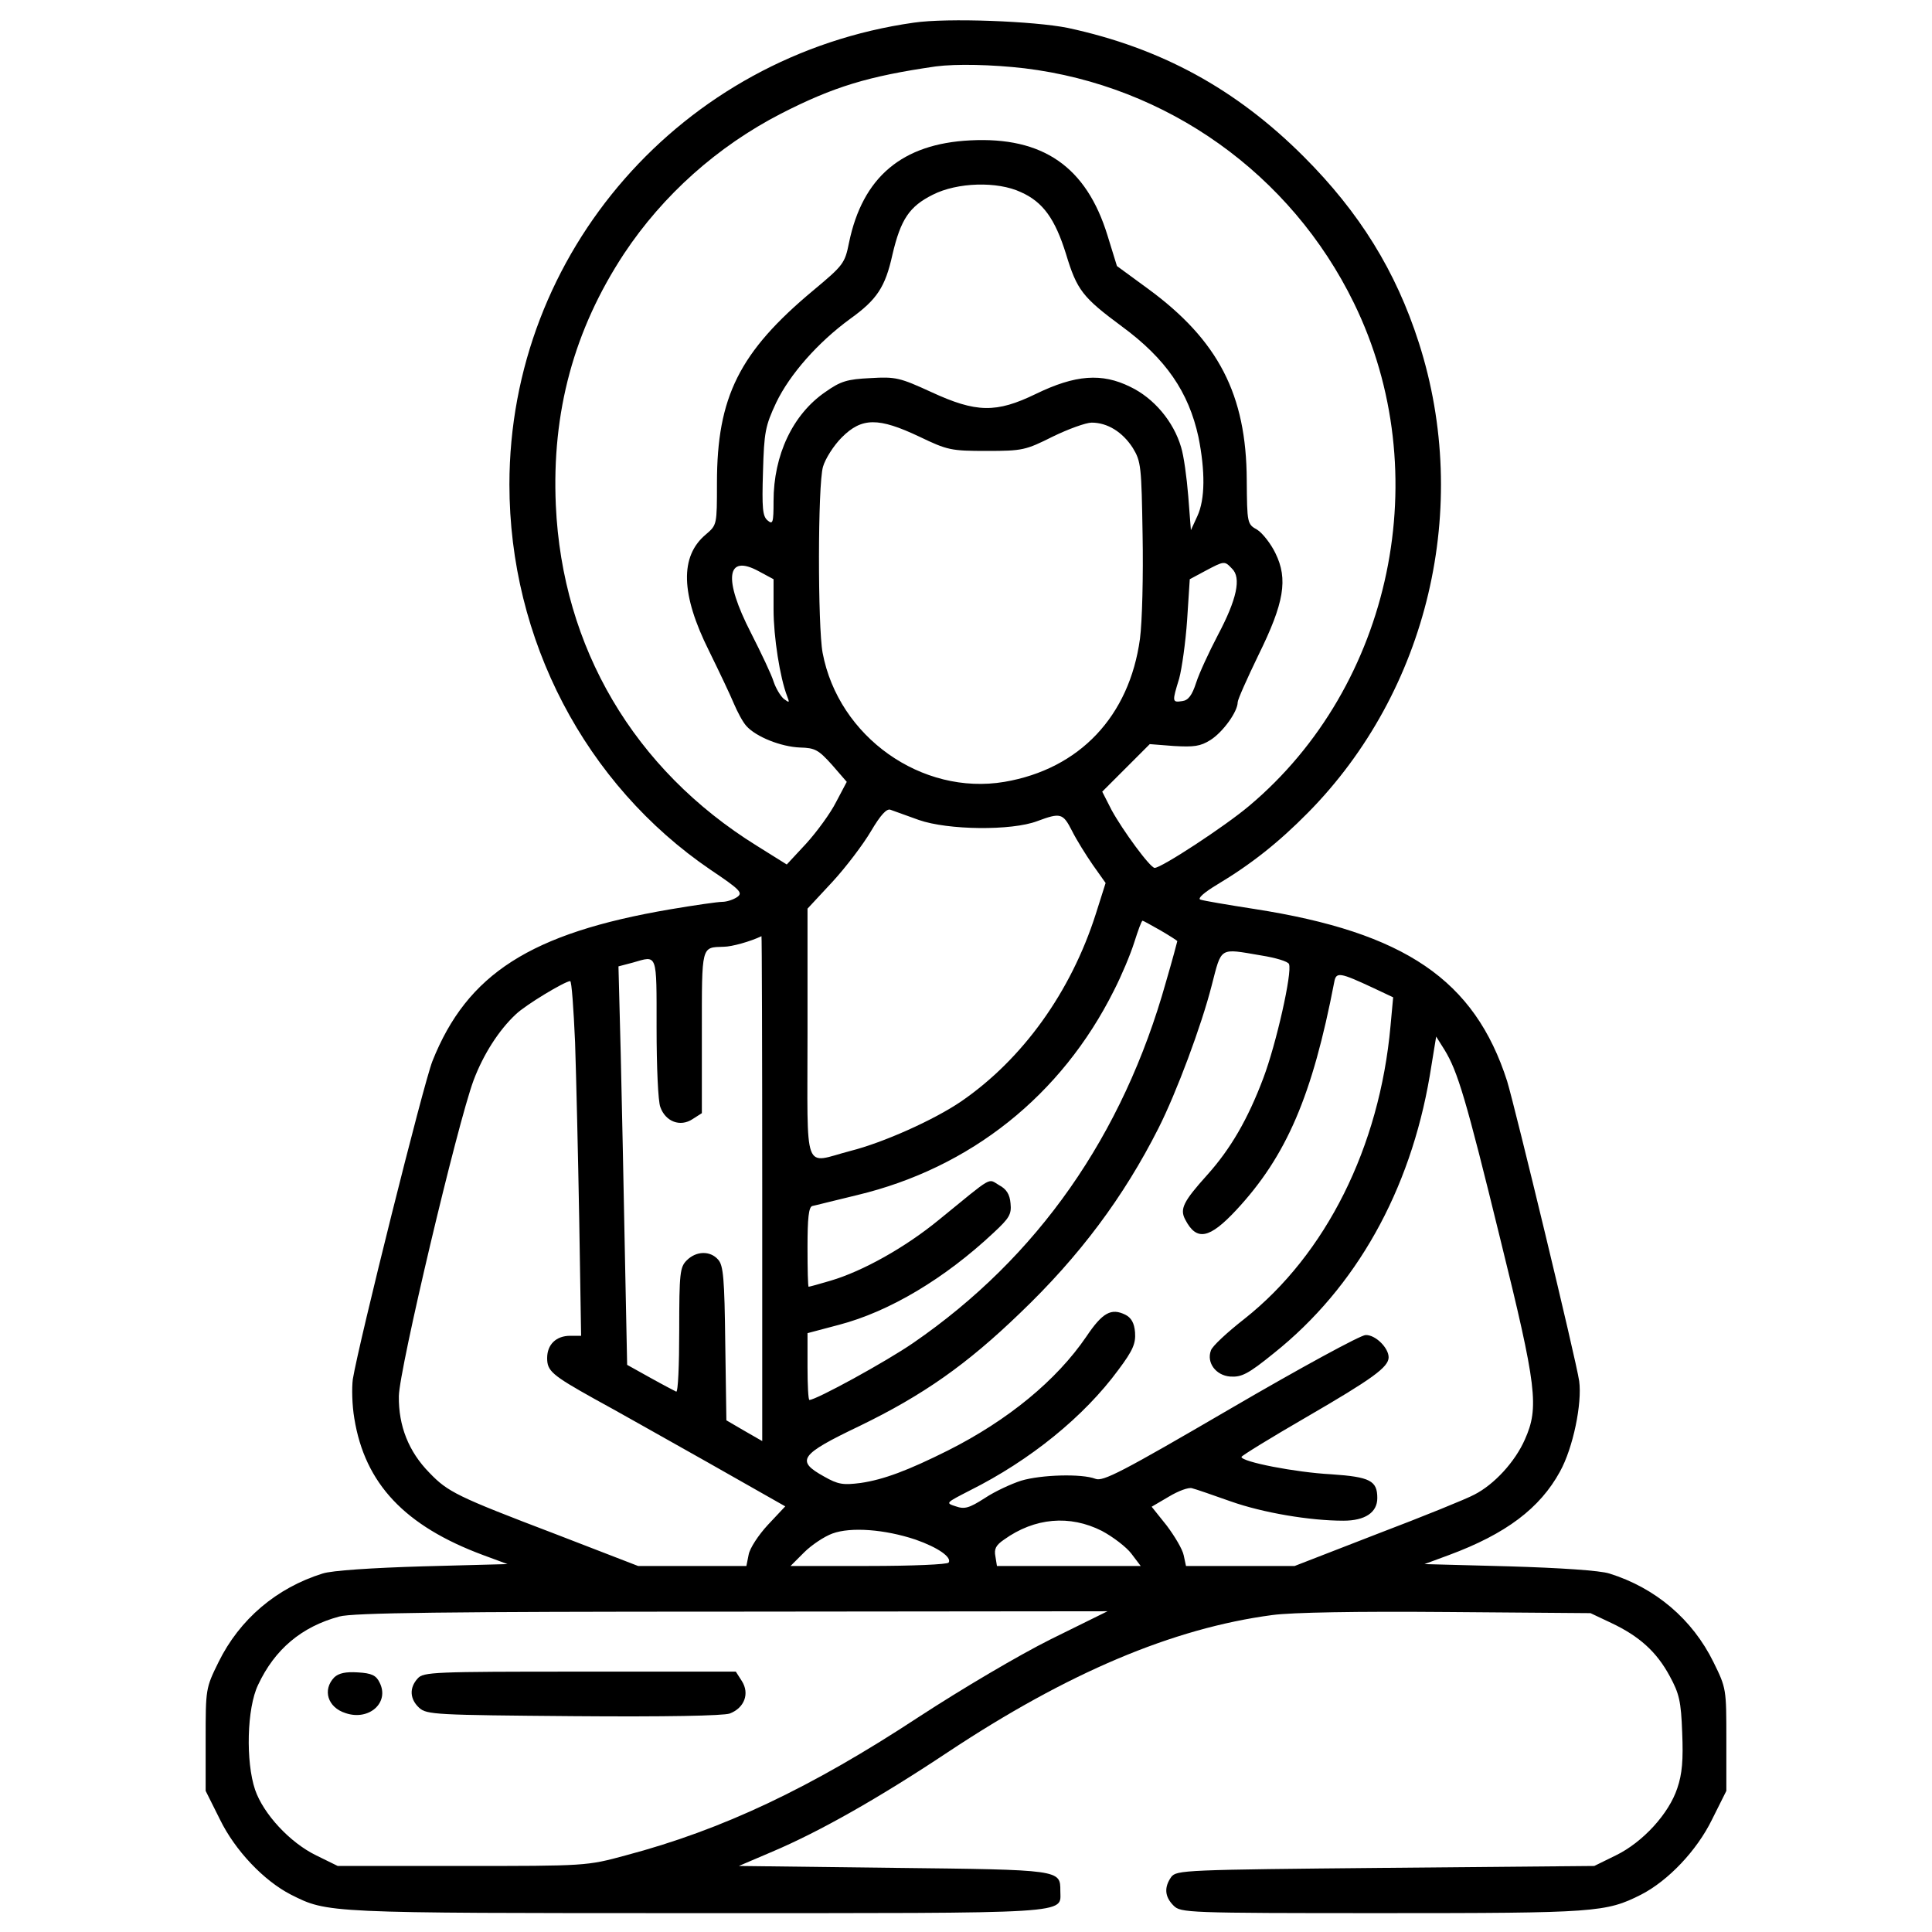
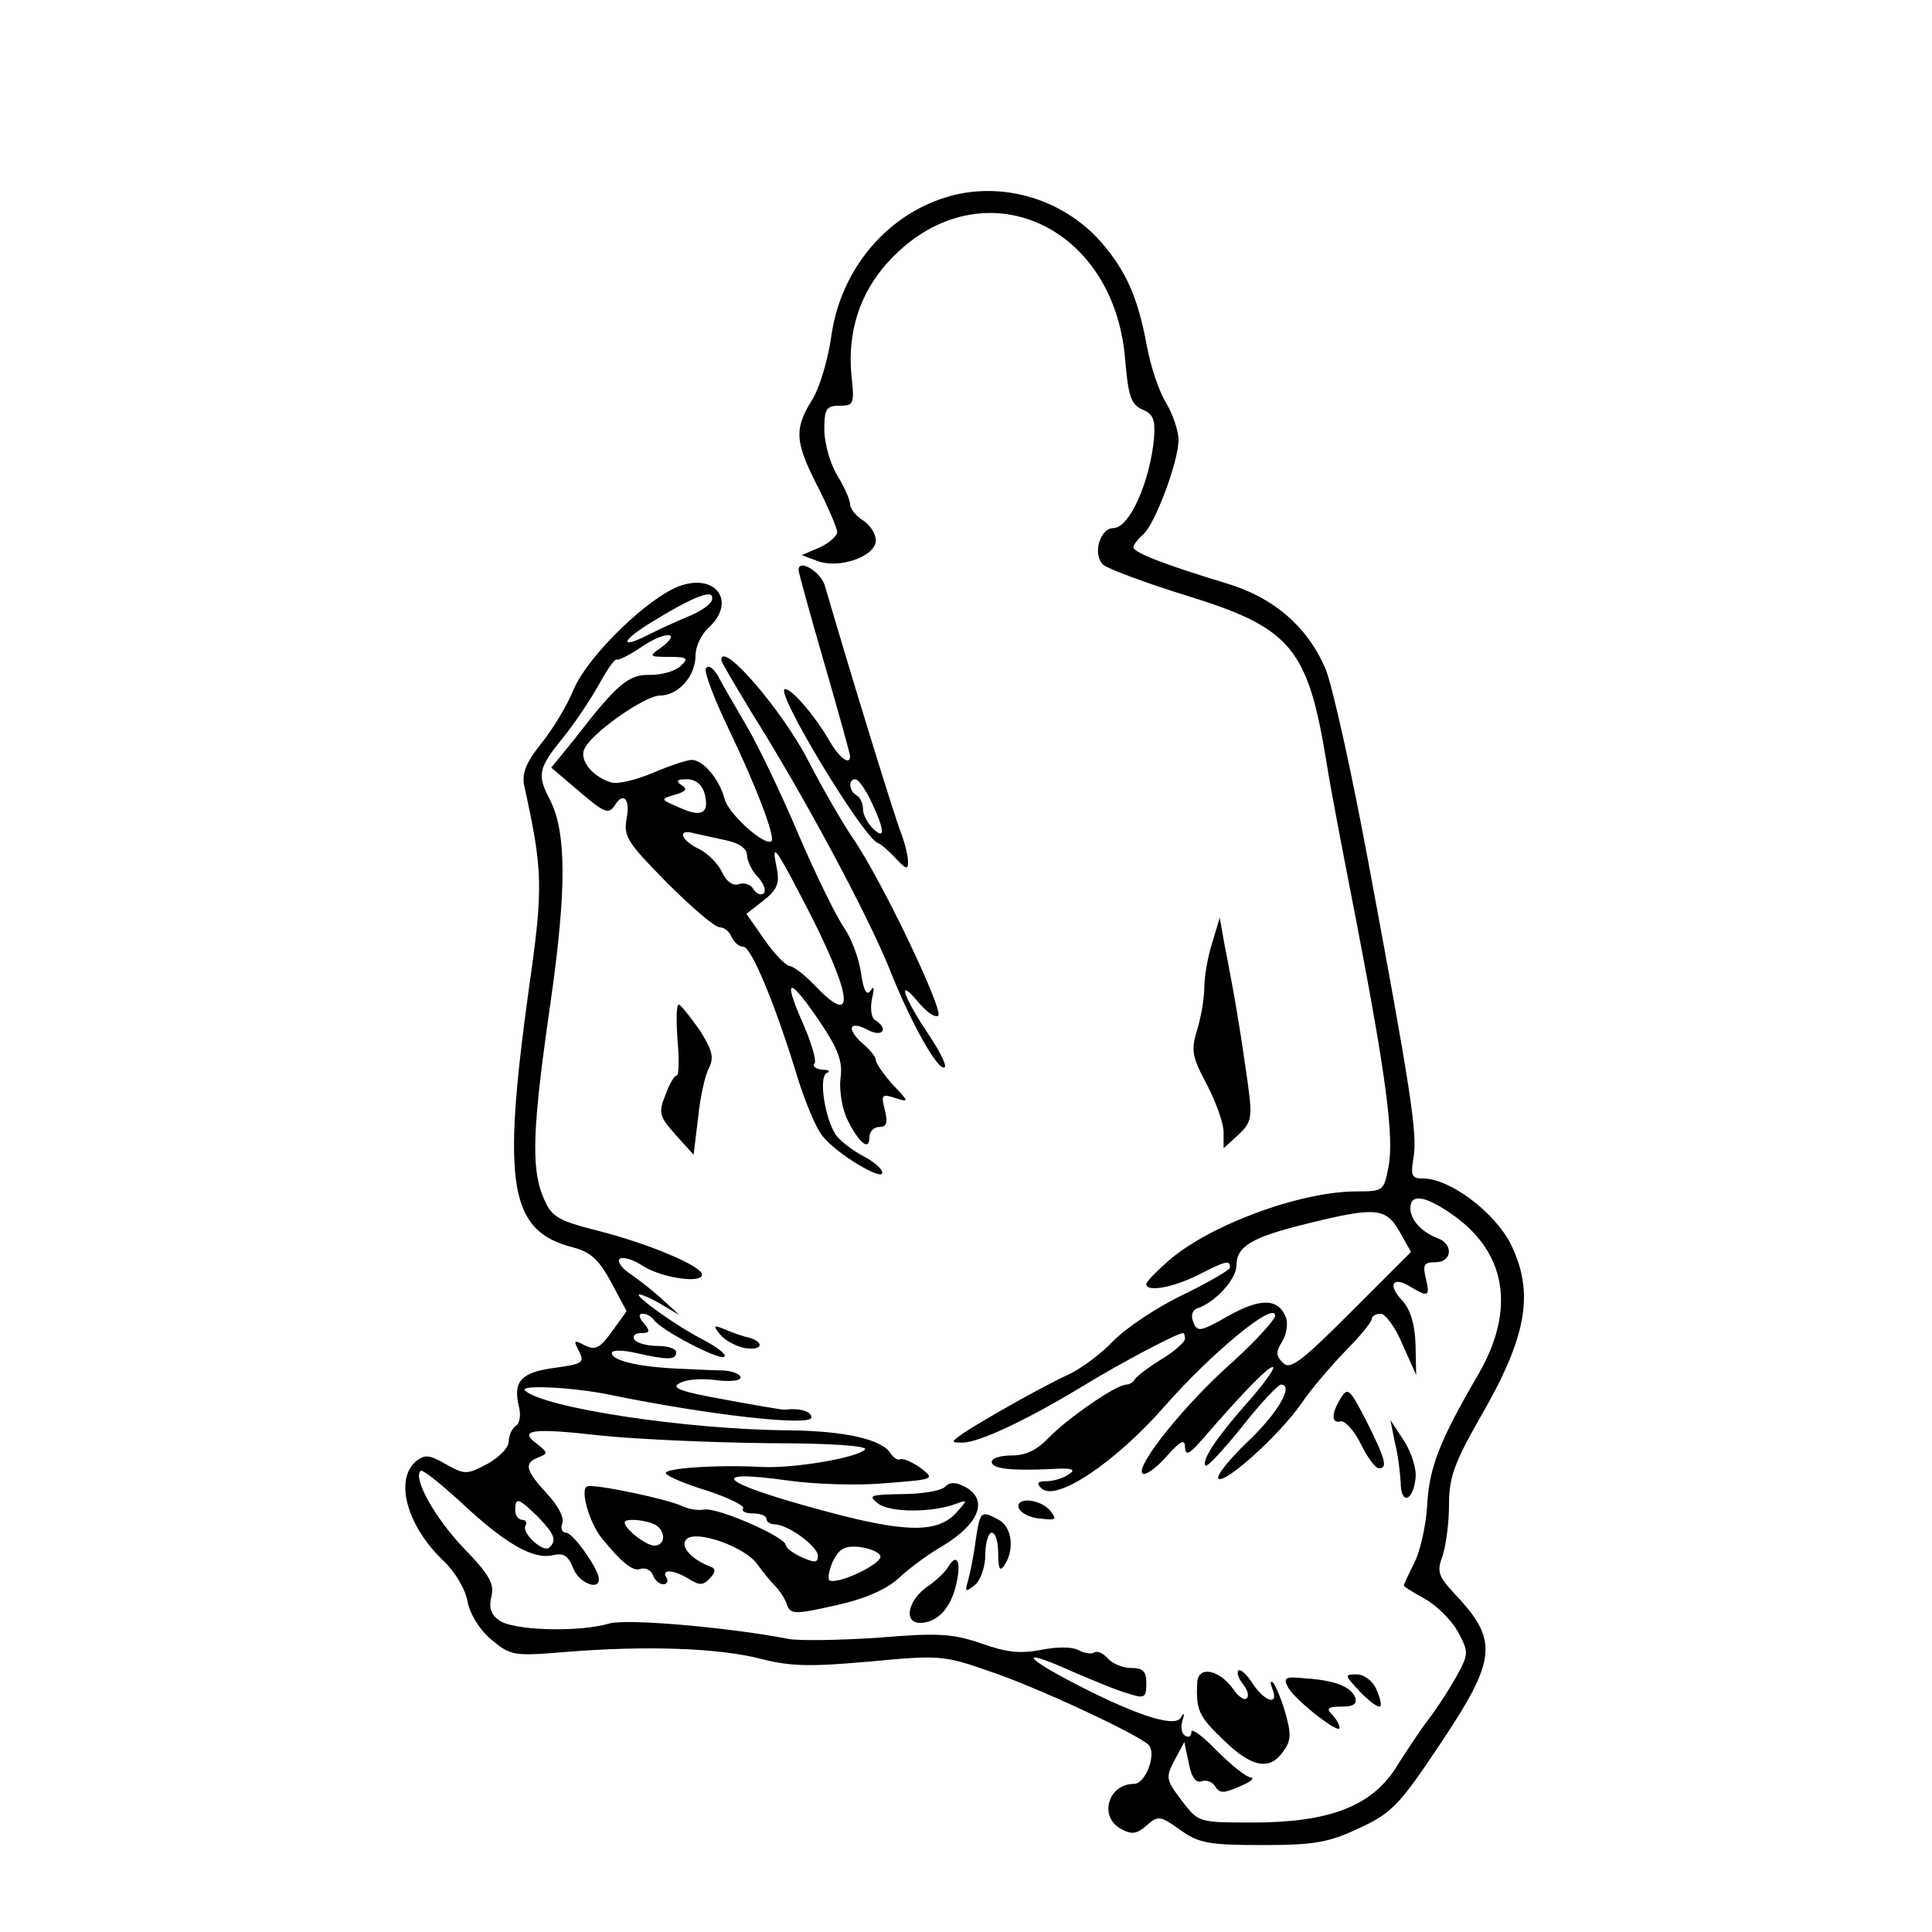
- <svg xmlns="http://www.w3.org/2000/svg" version="1.0" width="512pt" height="512pt" viewBox="0 0 512 512" preserveAspectRatio="xMidYMid meet">
-   <g transform="translate(0,512) scale(0.1,-0.1)" fill="#000000" stroke="none">
-     <path d="M2422 5060 c-615 -87 -1072 -609 -1072 -1224 0 -411 201 -795 533 -1021 79 -53 86 -61 71 -72 -10 -7 -28 -13 -40 -13 -12 0 -74 -9 -139 -20 -369 -63 -537 -171 -629 -402 -24 -61 -195 -746 -211 -843 -3 -23 -2 -69 4 -104 28 -173 134 -285 341 -362 l65 -24 -225 -6 c-134 -4 -241 -11 -265 -19 -122 -38 -220 -121 -276 -235 -34 -69 -34 -71 -34 -205 l0 -136 38 -76 c40 -82 116 -162 188 -199 98 -49 89 -49 1074 -49 1013 0 965 -3 965 59 0 56 2 56 -442 61 l-410 5 89 38 c125 53 282 142 464 263 318 211 597 329 861 364 52 7 224 10 463 8 l380 -3 55 -26 c74 -35 120 -76 155 -141 25 -46 30 -66 33 -150 3 -72 0 -109 -13 -147 -22 -67 -91 -143 -163 -178 l-57 -28 -553 -5 c-533 -5 -554 -6 -568 -24 -19 -27 -18 -52 6 -76 19 -19 33 -20 553 -20 566 0 593 2 686 49 72 37 148 117 188 199 l38 76 0 136 c0 134 0 136 -34 205 -56 114 -154 197 -276 235 -24 8 -131 15 -265 19 l-225 6 65 24 c151 56 241 124 294 221 35 63 59 181 51 240 -8 56 -170 726 -191 795 -86 268 -271 394 -669 456 -71 11 -136 22 -144 25 -8 3 10 19 45 40 90 54 162 111 240 190 319 323 434 810 294 1246 -61 190 -157 345 -305 493 -180 180 -379 288 -625 341 -89 18 -319 27 -408 14z m293 -121 c378 -46 706 -280 873 -622 220 -450 102 -1014 -278 -1333 -64 -54 -232 -164 -250 -164 -12 0 -85 100 -114 153 l-25 49 63 63 63 63 64 -5 c53 -3 70 -1 97 16 33 21 72 75 72 100 0 7 25 63 55 125 68 138 79 201 45 270 -12 25 -34 53 -48 62 -27 15 -27 17 -28 132 -1 226 -75 370 -262 507 l-82 60 -25 81 c-56 182 -171 262 -364 252 -180 -9 -285 -97 -321 -271 -11 -55 -15 -60 -94 -126 -197 -164 -256 -283 -256 -511 0 -111 0 -111 -29 -136 -70 -58 -67 -159 8 -309 27 -55 57 -118 66 -140 9 -21 23 -48 33 -59 26 -29 92 -55 142 -57 40 -1 49 -6 85 -46 l39 -45 -28 -53 c-15 -30 -51 -79 -79 -110 l-52 -56 -80 50 c-325 202 -515 525 -532 902 -11 247 48 465 181 667 103 155 247 284 416 371 139 71 230 99 410 125 54 7 149 5 235 -5z m-10 -328 c59 -26 91 -71 120 -164 29 -96 44 -115 148 -192 117 -86 177 -174 203 -293 18 -90 18 -165 -3 -210 l-17 -37 -7 90 c-4 50 -12 108 -19 130 -20 68 -72 130 -135 160 -75 37 -145 32 -250 -19 -105 -51 -158 -50 -277 5 -83 38 -94 41 -161 37 -62 -3 -79 -8 -120 -37 -86 -59 -137 -167 -137 -289 0 -58 -2 -63 -16 -51 -13 11 -15 32 -12 129 3 105 6 121 35 183 36 75 111 160 196 222 71 51 93 84 112 170 22 94 45 128 107 159 65 33 171 36 233 7z m-269 -648 c75 -36 84 -38 179 -38 95 0 103 2 175 38 41 20 88 37 103 37 42 0 82 -25 109 -67 22 -36 23 -49 26 -231 2 -106 -1 -230 -7 -275 -28 -205 -160 -345 -359 -379 -219 -37 -440 119 -482 342 -13 70 -13 445 1 493 6 21 28 56 50 78 53 53 97 53 205 2z m-386 -458 c0 -73 17 -181 36 -230 7 -18 6 -18 -9 -7 -9 8 -21 28 -27 46 -5 17 -33 76 -60 129 -74 144 -65 210 21 163 l39 -21 0 -80z m1215 108 c25 -24 13 -81 -38 -177 -23 -44 -49 -100 -57 -125 -11 -34 -21 -47 -37 -49 -27 -4 -27 -2 -8 60 7 26 17 96 21 155 l7 108 41 22 c51 27 51 27 71 6z m-830 -666 c77 -27 246 -29 314 -3 62 23 68 21 92 -26 12 -24 37 -64 55 -90 l34 -48 -26 -82 c-66 -207 -194 -385 -357 -497 -72 -49 -206 -109 -293 -131 -127 -33 -114 -70 -114 311 l0 331 66 71 c36 39 82 100 102 134 26 44 42 61 52 57 8 -3 42 -15 75 -27z m641 -293 c24 -14 44 -27 44 -28 0 -1 -13 -50 -30 -108 -114 -407 -340 -730 -670 -957 -71 -49 -257 -151 -275 -151 -3 0 -5 40 -5 88 l0 89 83 22 c134 35 281 123 410 244 42 39 48 49 45 78 -2 24 -11 38 -30 48 -31 18 -13 28 -159 -91 -90 -74 -203 -137 -288 -162 -30 -9 -56 -16 -58 -16 -2 0 -3 47 -3 105 0 76 3 107 13 109 6 1 60 15 119 29 300 72 541 264 680 542 20 39 44 96 54 128 10 31 19 57 22 57 2 0 23 -12 48 -26z m-1056 -684 l0 -669 -47 27 -48 28 -3 204 c-2 172 -5 207 -19 222 -21 24 -58 23 -83 -2 -18 -18 -20 -33 -20 -186 0 -91 -3 -164 -8 -162 -4 2 -35 18 -69 37 l-61 34 -6 296 c-3 163 -8 400 -11 528 l-6 232 38 10 c66 19 63 28 63 -173 0 -102 4 -196 10 -210 14 -39 53 -53 85 -32 l25 16 0 214 c0 233 -2 225 58 227 21 0 71 14 100 28 1 0 2 -300 2 -669z m1322 618 c38 -6 72 -16 74 -23 9 -22 -34 -212 -68 -302 -41 -109 -87 -188 -149 -257 -63 -70 -73 -90 -58 -118 30 -58 64 -51 135 25 134 144 202 304 260 605 5 27 15 25 103 -16 l53 -25 -7 -76 c-29 -321 -171 -605 -387 -776 -46 -36 -86 -73 -89 -84 -12 -32 13 -66 51 -69 30 -2 47 6 116 62 218 174 361 430 413 735 l17 104 22 -35 c35 -57 57 -130 148 -502 97 -392 103 -446 65 -531 -26 -59 -81 -119 -134 -146 -20 -11 -136 -58 -257 -104 l-219 -85 -144 0 -144 0 -6 28 c-3 16 -24 51 -45 79 l-40 50 46 27 c25 15 52 25 61 22 9 -2 55 -18 103 -35 85 -30 209 -51 298 -51 58 0 90 22 90 60 0 46 -19 56 -122 63 -95 5 -238 33 -238 46 0 3 78 51 173 106 174 101 217 132 217 158 0 25 -35 60 -61 59 -13 0 -173 -87 -358 -195 -288 -168 -338 -194 -358 -186 -36 14 -144 11 -197 -5 -25 -8 -69 -28 -96 -46 -42 -27 -54 -30 -77 -22 -28 9 -27 9 37 42 160 80 303 196 394 320 39 52 46 70 44 99 -2 25 -10 39 -26 47 -37 18 -60 6 -103 -58 -79 -116 -208 -222 -367 -302 -106 -53 -170 -77 -231 -86 -47 -6 -60 -4 -97 17 -76 42 -65 58 94 134 169 82 284 163 425 299 158 151 275 308 367 490 48 95 114 272 141 378 27 104 19 99 131 80z m-1818 -230 c3 -90 8 -301 11 -470 l5 -308 -29 0 c-37 0 -61 -23 -61 -59 0 -34 12 -45 125 -108 50 -27 184 -103 298 -167 l208 -118 -46 -49 c-25 -27 -48 -62 -51 -79 l-6 -30 -144 0 -143 0 -220 85 c-260 99 -284 111 -333 162 -55 56 -82 124 -81 203 1 71 155 721 198 837 26 69 67 133 112 175 26 25 129 87 144 88 4 0 9 -73 13 -162z m1396 -1295 c30 -16 65 -43 78 -60 l25 -33 -191 0 -190 0 -4 25 c-4 20 1 30 23 45 81 58 174 66 259 23z m-494 -23 c60 -21 97 -47 88 -61 -3 -5 -98 -9 -212 -9 l-207 0 36 36 c19 19 53 42 75 50 49 18 139 11 220 -16z m359 -264 c-86 -43 -235 -131 -350 -206 -286 -188 -520 -299 -777 -367 -103 -28 -105 -28 -433 -28 l-330 0 -57 28 c-70 34 -140 110 -162 174 -25 74 -22 216 8 278 44 94 115 154 215 181 35 10 285 13 1041 13 l995 1 -150 -74z" />
-     <path d="M886 675 c-32 -33 -18 -80 30 -95 62 -21 117 28 90 81 -9 19 -21 25 -58 27 -32 2 -50 -2 -62 -13z" />
-     <path d="M1107 672 c-23 -25 -21 -55 4 -78 20 -18 44 -19 409 -22 244 -2 397 1 414 7 39 15 53 53 32 86 l-16 25 -414 0 c-387 0 -414 -1 -429 -18z" />
+ <svg xmlns="http://www.w3.org/2000/svg" version="1.0" width="300pt" height="300pt" viewBox="0 0 300 300" preserveAspectRatio="xMidYMid meet">
+   <g transform="translate(0,300) scale(0.1,-0.1)" fill="#000000" stroke="none">
+     <path d="M1477 2696 c-97 -26 -171 -112 -186 -217 -5 -36 -18 -81 -30 -100 -28 -45 -27 -65 9 -135 16 -32 30 -64 30 -70 0 -6 -12 -17 -27 -24 l-28 -12 24 -9 c34 -13 91 7 91 32 0 10 -9 24 -20 31 -11 7 -20 18 -20 25 0 7 -9 27 -20 45 -11 18 -20 50 -20 71 0 32 3 37 24 37 22 0 23 3 18 48 -6 67 13 126 56 174 138 153 351 66 369 -149 5 -58 9 -71 27 -79 17 -7 20 -16 18 -44 -6 -67 -38 -140 -63 -140 -21 0 -33 -41 -16 -57 7 -6 65 -28 130 -48 162 -50 188 -81 217 -260 5 -33 26 -143 46 -245 46 -239 59 -336 50 -382 -7 -37 -8 -38 -49 -38 -89 0 -231 -53 -294 -109 -18 -16 -33 -31 -33 -35 0 -13 42 -5 80 14 43 22 50 24 50 12 0 -4 -33 -23 -72 -42 -40 -19 -88 -51 -108 -71 -20 -21 -51 -44 -70 -53 -40 -18 -135 -72 -165 -92 -19 -14 -19 -14 0 -14 26 0 103 37 187 88 57 35 146 82 155 82 2 0 3 -4 3 -9 0 -5 -17 -20 -37 -32 -21 -13 -39 -27 -41 -31 -2 -4 -8 -8 -13 -8 -16 0 -92 -53 -120 -82 -18 -19 -36 -28 -57 -28 -18 0 -32 -4 -32 -10 0 -11 30 -14 95 -11 30 2 36 -1 25 -8 -8 -6 -24 -11 -35 -11 -14 0 -16 -3 -8 -11 22 -22 114 39 192 128 72 82 171 164 171 140 0 -6 -29 -38 -65 -71 -73 -64 -152 -162 -141 -174 4 -4 21 8 37 26 22 25 29 28 29 15 1 -14 6 -12 27 12 65 75 105 116 110 112 2 -3 -16 -28 -41 -56 -46 -52 -71 -89 -64 -97 3 -2 28 25 57 61 28 36 56 65 60 65 21 0 -5 -45 -53 -90 -28 -27 -48 -52 -44 -56 10 -9 96 69 129 117 14 21 45 57 67 80 23 23 42 46 42 51 0 4 6 8 14 8 7 0 23 -21 34 -48 l21 -47 -1 48 c-1 31 -8 54 -21 68 -23 24 -14 38 13 21 28 -17 31 -15 24 13 -5 21 -3 25 15 25 26 0 28 28 4 37 -26 10 -43 29 -43 47 0 22 21 20 61 -7 88 -59 104 -149 44 -252 -60 -103 -76 -144 -79 -204 -2 -31 -11 -71 -20 -88 -9 -18 -16 -33 -16 -35 0 -2 15 -11 33 -21 18 -10 41 -33 51 -51 17 -32 17 -34 -4 -72 -12 -21 -31 -50 -42 -64 -11 -14 -32 -46 -48 -71 -38 -63 -104 -89 -225 -89 -84 0 -84 0 -110 34 -25 33 -25 36 -11 63 l15 28 7 -33 c4 -22 11 -31 20 -28 7 3 17 -1 21 -8 7 -11 13 -11 38 0 17 7 24 13 17 14 -6 0 -30 19 -52 41 -22 23 -40 36 -40 30 0 -7 -4 -10 -10 -6 -5 3 -7 13 -4 23 4 12 3 14 -3 4 -11 -15 -76 7 -176 60 -73 39 -68 47 9 12 33 -14 71 -30 87 -34 24 -8 27 -6 27 16 0 19 -5 24 -24 24 -13 0 -29 7 -36 15 -7 8 -16 12 -21 9 -5 -3 -16 -1 -25 4 -10 5 -33 5 -58 0 -31 -6 -53 -4 -92 10 -44 15 -66 17 -160 9 -60 -4 -122 -5 -139 -2 -93 18 -252 32 -279 24 -47 -14 -150 -11 -171 5 -13 9 -16 20 -12 37 5 19 -3 34 -42 74 -45 47 -80 109 -68 121 3 3 30 -19 62 -48 69 -65 113 -90 143 -83 17 4 24 0 32 -20 8 -22 40 -36 40 -17 0 15 -40 72 -51 72 -6 0 -9 7 -6 14 4 9 -7 29 -24 47 -33 36 -36 47 -13 56 15 6 15 7 -1 20 -32 23 -9 26 97 14 57 -6 174 -11 262 -12 95 0 155 -4 149 -10 -13 -13 -110 -29 -158 -27 -73 4 -156 -2 -151 -10 3 -5 32 -17 65 -27 33 -11 57 -23 55 -27 -3 -5 4 -8 15 -8 12 0 21 -4 21 -8 0 -5 6 -9 13 -9 20 0 67 -34 67 -49 0 -11 -5 -11 -25 -2 -14 6 -25 15 -25 19 0 12 -104 58 -126 55 -10 -2 -26 1 -34 5 -22 11 -136 35 -148 31 -12 -4 3 -56 22 -80 32 -39 49 -53 61 -48 7 2 16 -2 19 -10 3 -8 10 -14 16 -14 6 0 8 5 5 10 -9 14 11 13 35 -2 16 -10 22 -10 32 1 9 9 10 15 2 18 -30 11 -49 32 -38 43 15 15 91 -12 110 -39 8 -11 20 -26 27 -33 7 -7 16 -20 19 -30 6 -15 12 -15 75 -1 45 10 78 24 98 42 17 16 47 38 68 50 58 35 72 72 36 92 -15 8 -24 8 -32 0 -6 -6 -36 -11 -67 -11 -49 -1 -53 -2 -36 -15 19 -14 84 -14 121 0 18 7 18 6 -2 -16 -30 -30 -80 -29 -211 7 -155 42 -177 63 -48 45 42 -6 110 -8 152 -4 76 6 76 6 53 24 -13 9 -27 15 -31 13 -4 -2 -10 2 -15 9 -13 22 -71 35 -158 36 -158 1 -382 35 -410 62 -9 9 76 5 133 -7 156 -32 312 -49 312 -35 0 10 -20 15 -42 12 -4 0 -46 7 -94 16 -67 12 -83 18 -69 25 9 6 35 8 56 5 22 -3 39 -1 39 4 0 5 -12 10 -27 11 -16 0 -49 2 -75 3 -60 3 -98 13 -98 24 0 5 16 5 38 0 49 -11 62 -11 62 1 0 6 -13 10 -29 10 -17 0 -33 5 -36 10 -3 6 1 10 11 10 13 0 14 3 4 15 -8 9 -9 15 -2 15 6 0 13 -4 17 -9 9 -15 98 -62 109 -58 6 2 -7 13 -29 25 -44 22 -113 72 -102 72 4 0 20 -7 35 -16 l27 -16 -25 23 c-14 13 -37 31 -50 40 -14 9 -22 20 -18 24 4 4 20 0 35 -10 29 -19 93 -29 93 -14 0 13 -83 48 -162 68 -63 16 -72 22 -84 51 -20 46 -17 111 11 304 25 176 25 265 -2 316 -19 37 -17 47 20 93 19 23 44 61 57 84 13 24 25 41 28 39 2 -2 20 7 39 20 37 25 63 23 29 -2 -19 -13 -18 -14 13 -14 28 0 31 -2 18 -14 -8 -8 -29 -14 -47 -14 -34 1 -51 -13 -119 -101 l-35 -43 40 -34 c42 -36 49 -40 59 -24 13 21 24 9 18 -21 -5 -28 1 -37 63 -100 38 -38 74 -69 82 -69 7 0 15 -7 18 -15 4 -8 11 -15 18 -15 13 0 51 -93 85 -205 12 -38 29 -79 39 -90 23 -28 92 -69 92 -56 0 6 -13 17 -28 25 -16 8 -34 22 -42 31 -18 22 -30 93 -16 99 6 2 3 5 -7 5 -10 1 -16 5 -12 10 3 5 -6 35 -20 66 -30 69 -19 68 29 -3 28 -42 35 -61 31 -87 -2 -19 3 -48 11 -64 18 -36 34 -49 34 -27 0 9 7 16 15 16 12 0 14 7 9 26 -6 24 -5 26 16 19 22 -7 22 -6 -4 21 -14 16 -26 33 -26 38 0 5 -10 17 -22 27 -25 23 -18 35 11 19 22 -11 31 3 10 16 -6 3 -8 18 -5 33 4 17 3 21 -2 13 -6 -9 -11 -1 -15 27 -3 22 -15 54 -26 70 -12 17 -44 82 -71 145 -27 64 -64 141 -82 171 -18 31 -38 65 -44 77 -7 11 -14 16 -18 10 -3 -5 13 -47 35 -93 42 -87 73 -168 67 -175 -10 -9 -68 43 -73 66 -8 30 -33 60 -51 60 -7 0 -34 -9 -60 -20 -26 -11 -55 -18 -65 -15 -29 9 -49 34 -42 51 9 24 94 84 118 84 28 0 55 30 55 62 0 14 9 33 20 43 43 39 14 84 -42 66 -49 -16 -144 -108 -167 -161 -10 -25 -33 -63 -51 -85 -23 -29 -30 -46 -26 -65 29 -132 30 -157 7 -317 -42 -304 -30 -375 69 -400 27 -7 40 -19 59 -54 l24 -45 -23 -32 c-19 -26 -26 -29 -42 -21 -17 9 -18 8 -9 -9 9 -18 6 -20 -38 -26 -52 -7 -65 -21 -55 -61 3 -12 1 -26 -5 -29 -6 -4 -11 -15 -11 -24 0 -10 -15 -25 -33 -35 -32 -17 -35 -17 -64 -1 -26 15 -33 16 -47 5 -34 -29 -14 -101 43 -155 17 -16 34 -44 37 -63 4 -20 19 -44 37 -59 30 -25 34 -26 117 -19 125 10 237 6 302 -11 47 -12 78 -12 169 -4 106 10 114 10 185 -15 70 -23 229 -97 247 -114 14 -13 -4 -61 -22 -61 -41 0 -55 -52 -20 -70 16 -9 24 -8 39 5 18 16 21 16 52 -6 29 -21 44 -24 128 -24 81 0 103 4 150 26 50 23 63 36 123 126 92 137 95 165 25 239 -25 27 -27 34 -18 58 5 15 10 50 10 79 0 43 8 65 49 137 73 126 84 194 46 270 -26 49 -94 100 -135 100 -18 0 -20 4 -15 33 6 37 -4 103 -70 457 -26 140 -56 276 -67 302 -28 65 -80 110 -153 132 -93 28 -145 48 -145 56 0 4 7 13 15 20 18 15 55 113 55 147 0 14 -9 40 -19 57 -11 17 -24 56 -30 88 -14 76 -32 117 -72 163 -58 65 -149 93 -232 71z m-372 -629 c-3 -7 -20 -18 -38 -25 -17 -7 -45 -20 -61 -28 -43 -22 -42 -10 1 17 73 45 105 57 98 36z m-11 -299 c8 -31 -4 -38 -39 -22 -30 13 -30 13 -7 20 18 5 20 9 10 15 -9 6 -7 9 8 9 14 0 24 -8 28 -22z m34 -73 c20 -4 32 -13 32 -23 0 -8 7 -24 17 -34 9 -10 13 -21 9 -25 -4 -4 -11 -1 -16 6 -4 8 -15 11 -23 8 -9 -3 -19 4 -26 19 -6 13 -22 29 -36 36 -28 13 -34 32 -7 24 9 -2 32 -7 50 -11z m133 -120 c64 -128 66 -170 4 -105 -16 17 -34 30 -39 30 -6 1 -24 19 -39 41 l-28 40 27 21 c21 17 25 26 20 51 -9 43 -2 33 55 -78z m912 -487 l18 -32 -93 -93 c-78 -78 -95 -91 -106 -79 -11 11 -11 17 -1 33 7 11 9 28 6 37 -12 30 -39 31 -89 3 -44 -25 -49 -26 -55 -10 -4 9 -2 18 5 21 29 9 62 46 62 67 0 30 24 44 110 65 105 26 122 25 143 -12z m-1338 -443 c26 -27 30 -37 18 -48 -9 -9 -44 23 -37 34 3 5 0 9 -5 9 -6 0 -11 7 -11 15 0 21 5 19 35 -10z m179 -11 c20 -8 21 -34 2 -34 -13 0 -46 26 -46 36 0 6 26 5 44 -2z m353 -50 c4 -12 -66 -45 -79 -38 -3 2 -1 15 5 29 10 20 18 25 41 23 16 -2 31 -8 33 -14z" />
+     <path d="M1240 2115 c0 -4 18 -69 40 -145 22 -76 40 -141 40 -144 0 -16 -18 -2 -34 27 -22 37 -56 77 -67 77 -18 0 120 -229 144 -239 4 -1 17 -12 28 -24 16 -17 19 -18 19 -5 0 9 -5 29 -11 45 -9 22 -73 229 -118 383 -6 22 -41 43 -41 25z m113 -360 c21 -44 22 -61 2 -41 -8 8 -15 21 -15 30 0 8 -4 18 -10 21 -12 7 -13 25 -2 25 5 0 16 -16 25 -35z" />
+     <path d="M1120 1975 c0 -3 22 -40 48 -83 80 -127 179 -312 213 -396 33 -84 77 -162 86 -153 3 3 -8 25 -24 49 -39 58 -52 93 -18 53 13 -16 27 -26 32 -22 8 9 -88 211 -133 276 -17 25 -48 79 -69 120 -41 79 -135 188 -135 156z" />
+     <path d="M1882 1535 c-7 -22 -12 -53 -12 -69 0 -16 -5 -45 -11 -65 -10 -32 -8 -42 15 -85 14 -27 26 -60 26 -74 l0 -25 23 21 c21 20 22 26 14 84 -9 64 -19 128 -35 208 l-8 45 -12 -40z" />
+     <path d="M1052 1385 c3 -30 2 -55 -1 -55 -4 0 -12 -14 -18 -31 -11 -27 -9 -33 16 -61 l28 -31 7 57 c3 32 11 67 17 78 8 16 5 28 -15 59 -15 21 -29 39 -32 39 -4 0 -4 -25 -2 -55z" />
+     <path d="M1118 928 c7 -9 24 -18 37 -21 28 -5 34 8 8 16 -10 2 -27 8 -38 13 -17 7 -18 6 -7 -8z" />
+     <path d="M2082 829 c-15 -24 -15 -40 0 -36 7 1 21 -15 31 -35 10 -21 23 -38 28 -38 14 0 11 13 -19 73 -26 50 -29 54 -40 36z" />
+     <path d="M2166 760 c5 -19 8 -47 9 -62 0 -35 19 -30 23 6 2 15 -6 40 -18 59 l-21 32 7 -35z" />
+     <path d="M1582 658 c3 -7 17 -15 33 -16 25 -3 27 -2 16 12 -16 19 -55 22 -49 4z" />
+     <path d="M1515 608 c-3 -24 -9 -52 -12 -63 -5 -17 -4 -18 11 -6 9 8 16 28 16 47 0 19 5 34 10 34 6 0 10 -15 10 -32 0 -25 3 -29 10 -18 16 25 11 59 -9 70 -28 15 -29 14 -36 -32z" />
+     <path d="M1473 568 c-4 -8 -19 -22 -32 -31 -31 -21 -39 -57 -12 -57 26 0 48 23 56 61 8 34 1 48 -12 27z" />
+     <path d="M1859 387 c-2 -42 2 -52 41 -89 44 -43 72 -48 93 -17 12 16 12 27 3 59 -6 21 -15 42 -19 47 -5 4 -5 0 -1 -10 10 -26 -12 -20 -31 9 -9 14 -19 23 -22 20 -3 -3 0 -12 7 -21 7 -9 10 -18 6 -22 -3 -4 -13 2 -21 14 -22 31 -55 37 -56 10z" />
+     <path d="M2000 380 c11 -20 80 -74 80 -63 0 5 -5 14 -12 21 -9 9 -6 12 15 12 19 0 25 4 21 15 -7 16 -31 26 -79 29 -29 3 -33 1 -25 -14z" />
+     <path d="M2110 375 c13 -14 27 -25 32 -25 4 0 2 11 -4 25 -6 15 -20 25 -31 25 -20 0 -19 -1 3 -25z" />
  </g>
</svg>
